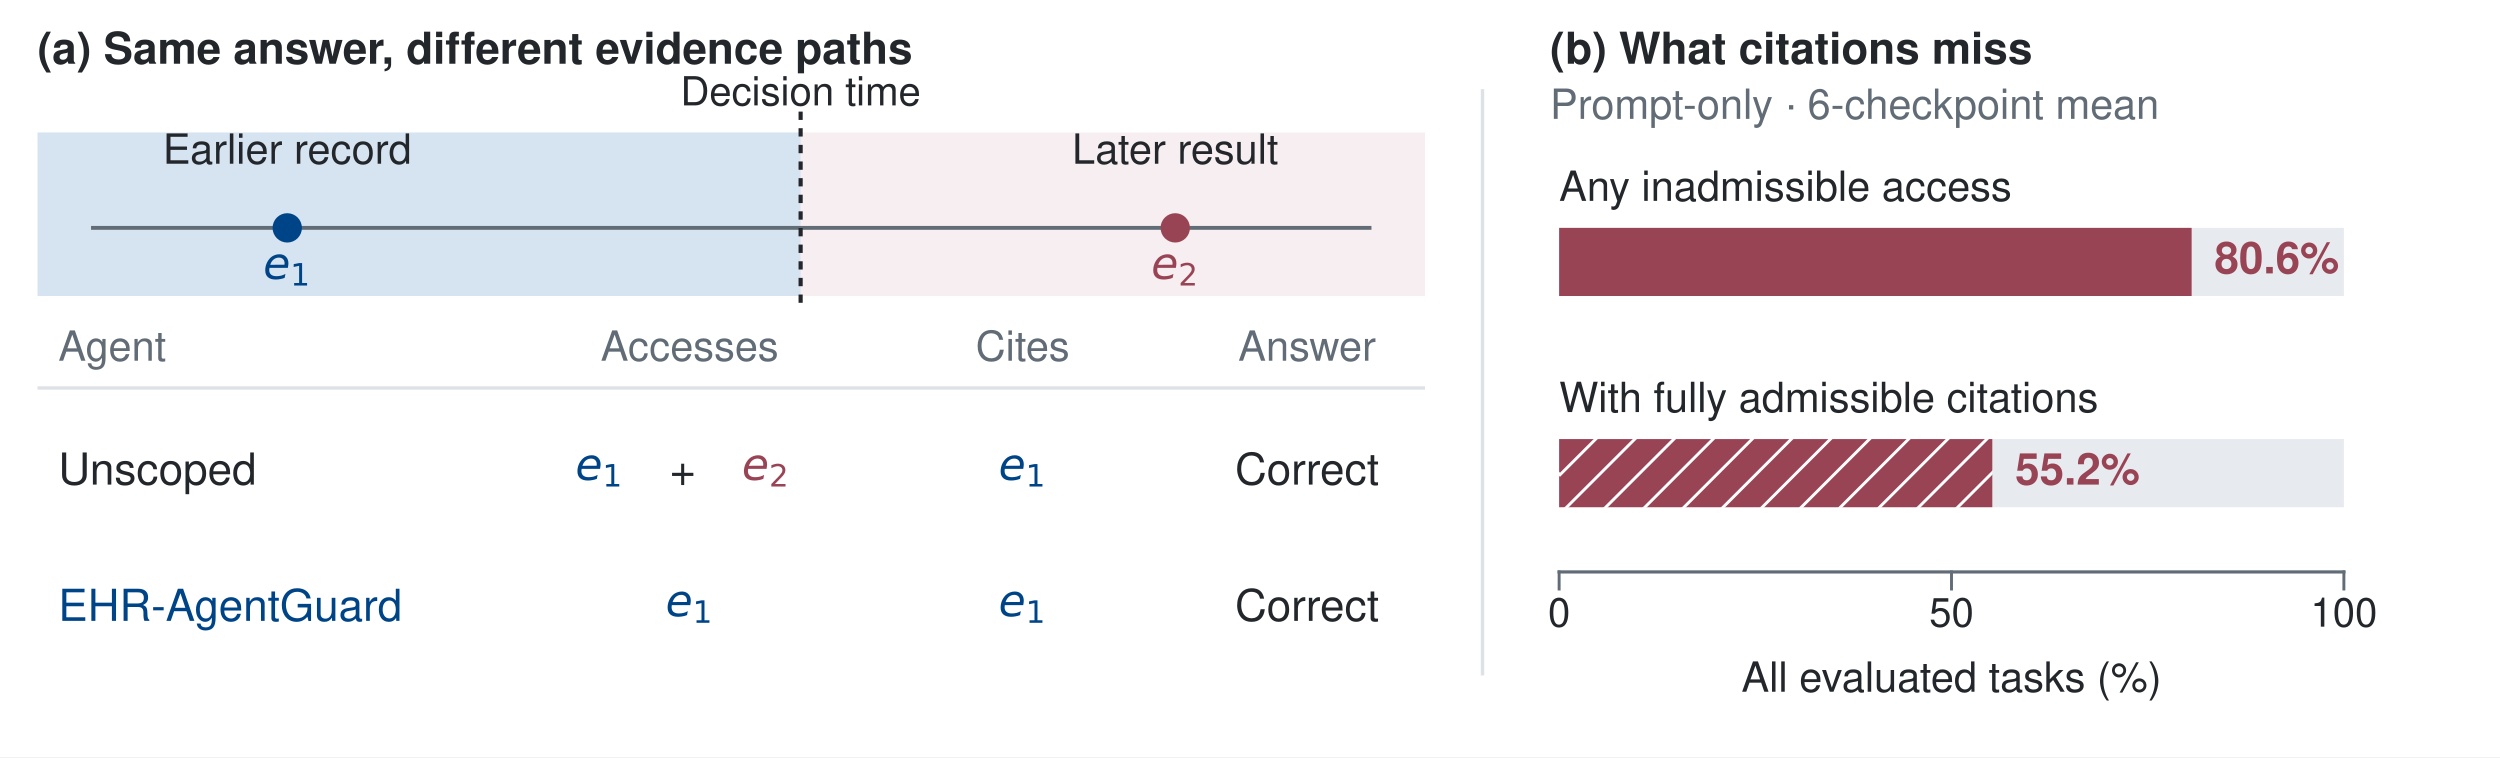
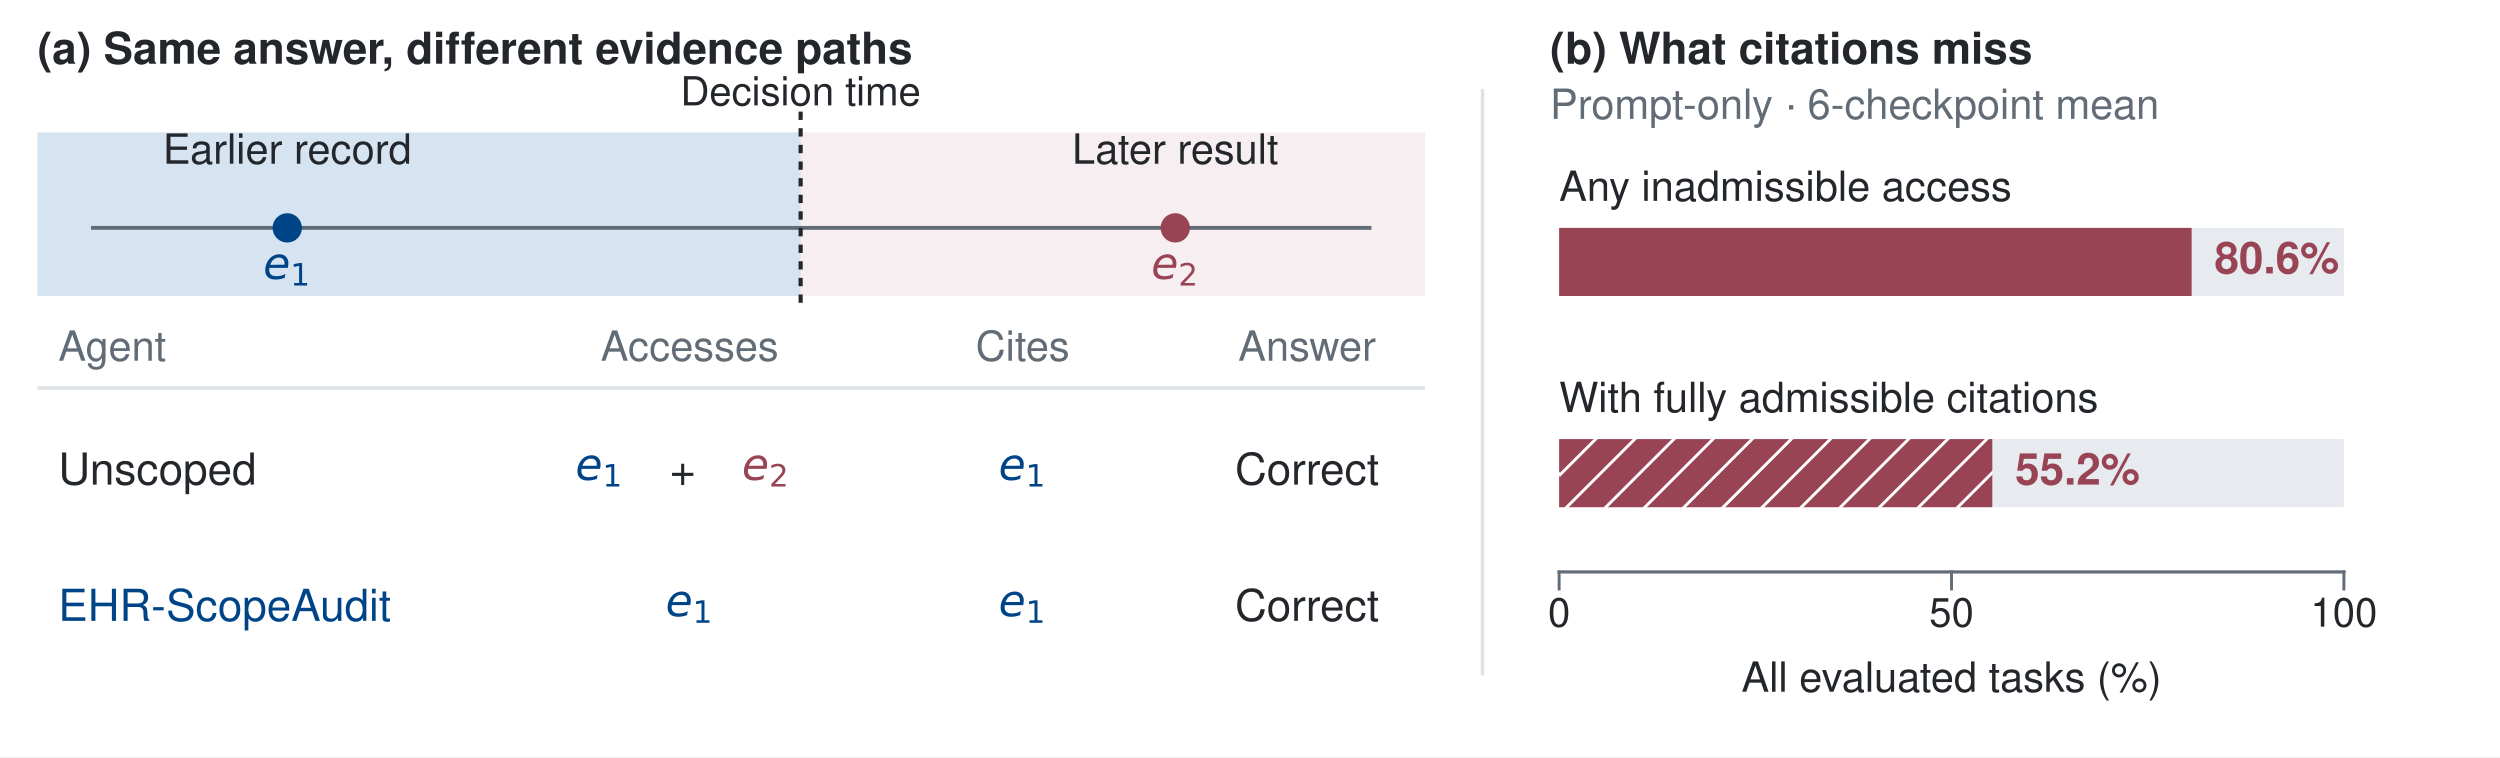
<svg xmlns="http://www.w3.org/2000/svg" xmlns:xlink="http://www.w3.org/1999/xlink" width="511.2pt" height="154.8pt" viewBox="0 0 511.2 154.8" version="1.1">
  <defs>
    <style type="text/css">*{stroke-linejoin: round; stroke-linecap: butt}</style>
  </defs>
  <g id="figure_1">
    <g id="patch_1">
      <path d="M 0 154.8  L 511.2 154.8  L 511.2 0  L 0 0  z " style="fill: #ffffff" />
    </g>
    <g id="axes_1">
      <g id="patch_2">
-         <path d="M 7.668 60.527  L 163.712 60.527  L 163.712 27.09  L 7.668 27.09  z " clip-path="url(#p30f58c9ed0)" style="fill: #d6e3f1" />
+         <path d="M 7.668 60.527  L 163.712 60.527  L 163.712 27.09  L 7.668 27.09  z " clip-path="url(#p67cf5087e6)" style="fill: #d6e3f1" />
      </g>
      <g id="patch_3">
-         <path d="M 163.712 60.527  L 291.384 60.527  L 291.384 27.09  L 163.712 27.09  z " clip-path="url(#p30f58c9ed0)" style="fill: #994455; opacity: 0.09" />
+         <path d="M 163.712 60.527  L 291.384 60.527  L 291.384 27.09  L 163.712 27.09  z " clip-path="url(#p67cf5087e6)" style="fill: #994455; opacity: 0.09" />
      </g>
      <g id="line2d_1">
-         <path d="M 19.017 46.595  L 280.035 46.595  " clip-path="url(#p30f58c9ed0)" style="fill: none; stroke: #626c76; stroke-width: 0.8; stroke-linecap: square" />
+         <path d="M 19.017 46.595  L 280.035 46.595  " clip-path="url(#p67cf5087e6)" style="fill: none; stroke: #626c76; stroke-width: 0.8; stroke-linecap: square" />
      </g>
      <g id="line2d_2">
-         <path d="M 163.712 61.92  L 163.712 21.517  " clip-path="url(#p30f58c9ed0)" style="fill: none; stroke-dasharray: 1.7,1.7; stroke-dashoffset: 0; stroke: #23272b; stroke-width: 0.85" />
+         <path d="M 163.712 61.92  L 163.712 21.517  " clip-path="url(#p67cf5087e6)" style="fill: none; stroke-dasharray: 1.7,1.7; stroke-dashoffset: 0; stroke: #23272b; stroke-width: 0.85" />
      </g>
      <g id="line2d_3">
-         <path d="M 7.668 79.335  L 291.384 79.335  " clip-path="url(#p30f58c9ed0)" style="fill: none; stroke: #dee2e6; stroke-width: 0.7; stroke-linecap: square" />
+         <path d="M 7.668 79.335  L 291.384 79.335  " clip-path="url(#p67cf5087e6)" style="fill: none; stroke: #dee2e6; stroke-width: 0.7; stroke-linecap: square" />
      </g>
      <g id="text_1">
        <text style="font-weight: 700; font-size: 9px; font-family: 'Helvetica', 'Arial', 'DejaVu Sans', sans-serif; text-anchor: start; fill: #23272b" x="7.668" y="13.031" transform="rotate(-0 7.668 13.03059)">(a) Same answer, different evidence paths</text>
      </g>
      <g id="PathCollection_1">
        <defs>
-           <path id="C0_0_669564d77c" d="M 0 2.5  C 0.663 2.5 1.299 2.237 1.768 1.768  C 2.237 1.299 2.5 0.663 2.5 -0  C 2.5 -0.663 2.237 -1.299 1.768 -1.768  C 1.299 -2.237 0.663 -2.5 0 -2.5  C -0.663 -2.5 -1.299 -2.237 -1.768 -1.768  C -2.237 -1.299 -2.5 -0.663 -2.5 0  C -2.5 0.663 -2.237 1.299 -1.768 1.768  C -1.299 2.237 -0.663 2.5 0 2.5  z " />
+           <path id="C0_0_d46ff38848" d="M 0 2.5  C 0.663 2.5 1.299 2.237 1.768 1.768  C 2.237 1.299 2.5 0.663 2.5 -0  C 2.5 -0.663 2.237 -1.299 1.768 -1.768  C 1.299 -2.237 0.663 -2.5 0 -2.5  C -0.663 -2.5 -1.299 -2.237 -1.768 -1.768  C -2.237 -1.299 -2.5 -0.663 -2.5 0  C -2.5 0.663 -2.237 1.299 -1.768 1.768  C -1.299 2.237 -0.663 2.5 0 2.5  z " />
        </defs>
-         <g clip-path="url(#p30f58c9ed0)">
-           <use xlink:href="#C0_0_669564d77c" x="58.737" y="46.595" style="fill: #004488; stroke: #004488" />
-         </g>
-         <g clip-path="url(#p30f58c9ed0)">
-           <use xlink:href="#C0_0_669564d77c" x="240.315" y="46.595" style="fill: #994455; stroke: #994455" />
+         <g clip-path="url(#p67cf5087e6)">
+           <use xlink:href="#C0_0_d46ff38848" x="58.737" y="46.595" style="fill: #004488; stroke: #004488" />
+         </g>
+         <g clip-path="url(#p67cf5087e6)">
+           <use xlink:href="#C0_0_d46ff38848" x="240.315" y="46.595" style="fill: #994455; stroke: #994455" />
        </g>
      </g>
      <g id="text_2">
        <text style="font-size: 8.5px; font-family: 'Helvetica', 'Arial', 'DejaVu Sans', sans-serif; text-anchor: middle; fill: #23272b" x="58.737" y="33.478" transform="rotate(-0 58.73688 33.47794)">Earlier record</text>
      </g>
      <g id="text_3">
        <text style="font-size: 8.5px; font-family: 'Helvetica', 'Arial', 'DejaVu Sans', sans-serif; text-anchor: middle; fill: #23272b" x="240.315" y="33.478" transform="rotate(-0 240.3151 33.47794)">Later result</text>
      </g>
      <g id="text_4">
        <g style="fill: #004488" transform="translate(53.83188 57.98849)">
          <text>
            <tspan x="0" y="-0.953" style="font-style: oblique; font-size: 9px; font-family: 'DejaVu Sans'; fill: #004488">e</tspan>
            <tspan x="5.537" y="0.397" style="font-size: 6.3px; font-family: 'DejaVu Sans'; fill: #004488">1</tspan>
          </text>
        </g>
      </g>
      <g id="text_5">
        <g style="fill: #994455" transform="translate(235.4101 57.98849)">
          <text>
            <tspan x="0" y="-0.953" style="font-style: oblique; font-size: 9px; font-family: 'DejaVu Sans'; fill: #994455">e</tspan>
            <tspan x="5.537" y="0.397" style="font-size: 6.3px; font-family: 'DejaVu Sans'; fill: #994455">2</tspan>
          </text>
        </g>
      </g>
      <g id="text_6">
        <text style="font-size: 8.2px; font-family: 'Helvetica', 'Arial', 'DejaVu Sans', sans-serif; text-anchor: middle; fill: #23272b" x="163.712" y="21.558" transform="rotate(-0 163.7118 21.5578)">Decision time</text>
      </g>
      <g id="text_7">
        <text style="font-size: 8.5px; font-family: 'Helvetica', 'Arial', 'DejaVu Sans', sans-serif; text-anchor: start; fill: #626c76" x="11.924" y="73.762" transform="rotate(-0 11.92374 73.7622)">Agent</text>
      </g>
      <g id="text_8">
        <text style="font-size: 8.5px; font-family: 'Helvetica', 'Arial', 'DejaVu Sans', sans-serif; text-anchor: middle; fill: #626c76" x="141.015" y="73.762" transform="rotate(-0 141.0145 73.7622)">Accesses</text>
      </g>
      <g id="text_9">
        <text style="font-size: 8.5px; font-family: 'Helvetica', 'Arial', 'DejaVu Sans', sans-serif; text-anchor: middle; fill: #626c76" x="209.106" y="73.762" transform="rotate(-0 209.1064 73.7622)">Cites</text>
      </g>
      <g id="text_10">
        <text style="font-size: 8.5px; font-family: 'Helvetica', 'Arial', 'DejaVu Sans', sans-serif; text-anchor: middle; fill: #626c76" x="267.268" y="73.762" transform="rotate(-0 267.2681 73.7622)">Answer</text>
      </g>
      <g id="text_11">
        <text style="font-size: 9px; font-family: 'Helvetica', 'Arial', 'DejaVu Sans', sans-serif; text-anchor: start; fill: #23272b" x="11.924" y="99.088" transform="rotate(-0 11.92374 99.08824)">Unscoped</text>
      </g>
      <g id="text_12">
        <g style="fill: #004488" transform="translate(117.668 99.08789)">
          <text>
            <tspan x="0" y="-0.953" style="font-style: oblique; font-size: 9px; font-family: 'DejaVu Sans'; fill: #004488">e</tspan>
            <tspan x="5.537" y="0.397" style="font-size: 6.3px; font-family: 'DejaVu Sans'; fill: #004488">1</tspan>
          </text>
        </g>
      </g>
      <g id="text_13">
        <text style="font-size: 9px; font-family: 'Helvetica', 'Arial', 'DejaVu Sans', sans-serif; text-anchor: middle; fill: #23272b" x="139.596" y="99.088" transform="rotate(-0 139.5959 99.08789)">+</text>
      </g>
      <g id="text_14">
        <g style="fill: #994455" transform="translate(151.7139 99.08789)">
          <text>
            <tspan x="0" y="-0.953" style="font-style: oblique; font-size: 9px; font-family: 'DejaVu Sans'; fill: #994455">e</tspan>
            <tspan x="5.537" y="0.397" style="font-size: 6.3px; font-family: 'DejaVu Sans'; fill: #994455">2</tspan>
          </text>
        </g>
      </g>
      <g id="text_15">
-         <text style="font-size: 9px; font-family: 'Helvetica', 'Arial', 'DejaVu Sans', sans-serif; text-anchor: start; fill: #004488" x="11.924" y="126.952" transform="rotate(-0 11.92374 126.9522)">EHR-AgentGuard</text>
+         <text style="font-size: 9px; font-family: 'Helvetica', 'Arial', 'DejaVu Sans', sans-serif; text-anchor: start; fill: #004488" x="11.924" y="126.952" transform="rotate(-0 11.92374 126.9522)">EHR-ScopeAudit</text>
      </g>
      <g id="text_16">
        <g style="fill: #004488" transform="translate(136.1095 126.9519)">
          <text>
            <tspan x="0" y="-0.953" style="font-style: oblique; font-size: 9px; font-family: 'DejaVu Sans'; fill: #004488">e</tspan>
            <tspan x="5.537" y="0.397" style="font-size: 6.3px; font-family: 'DejaVu Sans'; fill: #004488">1</tspan>
          </text>
        </g>
      </g>
      <g id="text_17">
        <g style="fill: #004488" transform="translate(204.2014 99.08789)">
          <text>
            <tspan x="0" y="-0.953" style="font-style: oblique; font-size: 9px; font-family: 'DejaVu Sans'; fill: #004488">e</tspan>
            <tspan x="5.537" y="0.397" style="font-size: 6.3px; font-family: 'DejaVu Sans'; fill: #004488">1</tspan>
          </text>
        </g>
      </g>
      <g id="text_18">
        <text style="font-size: 9px; font-family: 'Helvetica', 'Arial', 'DejaVu Sans', sans-serif; text-anchor: middle; fill: #23272b" x="267.268" y="99.088" transform="rotate(-0 267.2681 99.08789)">Correct</text>
      </g>
      <g id="text_19">
        <g style="fill: #004488" transform="translate(204.2014 126.9519)">
          <text>
            <tspan x="0" y="-0.953" style="font-style: oblique; font-size: 9px; font-family: 'DejaVu Sans'; fill: #004488">e</tspan>
            <tspan x="5.537" y="0.397" style="font-size: 6.3px; font-family: 'DejaVu Sans'; fill: #004488">1</tspan>
          </text>
        </g>
      </g>
      <g id="text_20">
        <text style="font-size: 9px; font-family: 'Helvetica', 'Arial', 'DejaVu Sans', sans-serif; text-anchor: middle; fill: #23272b" x="267.268" y="126.952" transform="rotate(-0 267.2681 126.9519)">Correct</text>
      </g>
    </g>
    <g id="axes_2">
      <g id="patch_4">
-         <path d="M 318.81 60.527  L 479.276 60.527  L 479.276 46.595  L 318.81 46.595  z " clip-path="url(#pb697355d52)" style="fill: #e7eaee" />
+         <path d="M 318.81 60.527  L 479.276 60.527  L 479.276 46.595  L 318.81 46.595  z " clip-path="url(#p8a535f26e7)" style="fill: #e7eaee" />
      </g>
      <g id="patch_5">
-         <path d="M 318.81 60.527  L 448.145 60.527  L 448.145 46.595  L 318.81 46.595  z " clip-path="url(#pb697355d52)" style="fill: #994455" />
+         <path d="M 318.81 60.527  L 448.145 60.527  L 448.145 46.595  L 318.81 46.595  z " clip-path="url(#p8a535f26e7)" style="fill: #994455" />
      </g>
      <g id="patch_6">
-         <path d="M 318.81 103.716  L 479.276 103.716  L 479.276 89.784  L 318.81 89.784  z " clip-path="url(#pb697355d52)" style="fill: #e7eaee" />
+         <path d="M 318.81 103.716  L 479.276 103.716  L 479.276 89.784  L 318.81 89.784  z " clip-path="url(#p8a535f26e7)" style="fill: #e7eaee" />
      </g>
      <g id="patch_7">
-         <path d="M 318.81 103.716  L 407.387 103.716  L 407.387 89.784  L 318.81 89.784  z " clip-path="url(#pb697355d52)" style="fill: url(#hdbcf48988e)" />
+         <path d="M 318.81 103.716  L 407.387 103.716  L 407.387 89.784  L 318.81 89.784  z " clip-path="url(#p8a535f26e7)" style="fill: url(#ha21b470098)" />
      </g>
      <g id="line2d_4">
-         <path d="M 318.81 116.951  L 479.276 116.951  " clip-path="url(#pb697355d52)" style="fill: none; stroke: #626c76; stroke-width: 0.65; stroke-linecap: square" />
+         <path d="M 318.81 116.951  L 479.276 116.951  " clip-path="url(#p8a535f26e7)" style="fill: none; stroke: #626c76; stroke-width: 0.65; stroke-linecap: square" />
      </g>
      <g id="line2d_5">
-         <path d="M 318.81 116.951  L 318.81 120.434  " clip-path="url(#pb697355d52)" style="fill: none; stroke: #626c76; stroke-width: 0.6; stroke-linecap: square" />
+         <path d="M 318.81 116.951  L 318.81 120.434  " clip-path="url(#p8a535f26e7)" style="fill: none; stroke: #626c76; stroke-width: 0.6; stroke-linecap: square" />
      </g>
      <g id="line2d_6">
-         <path d="M 399.043 116.951  L 399.043 120.434  " clip-path="url(#pb697355d52)" style="fill: none; stroke: #626c76; stroke-width: 0.6; stroke-linecap: square" />
+         <path d="M 399.043 116.951  L 399.043 120.434  " clip-path="url(#p8a535f26e7)" style="fill: none; stroke: #626c76; stroke-width: 0.6; stroke-linecap: square" />
      </g>
      <g id="line2d_7">
-         <path d="M 479.276 116.951  L 479.276 120.434  " clip-path="url(#pb697355d52)" style="fill: none; stroke: #626c76; stroke-width: 0.6; stroke-linecap: square" />
+         <path d="M 479.276 116.951  L 479.276 120.434  " clip-path="url(#p8a535f26e7)" style="fill: none; stroke: #626c76; stroke-width: 0.6; stroke-linecap: square" />
      </g>
      <g id="text_21">
        <text style="font-weight: 700; font-size: 9px; font-family: 'Helvetica', 'Arial', 'DejaVu Sans', sans-serif; text-anchor: start; fill: #23272b" x="316.944" y="13.031" transform="rotate(-0 316.944 13.03059)">(b) What citations miss</text>
      </g>
      <g id="text_22">
        <text style="font-size: 8.5px; font-family: 'Helvetica', 'Arial', 'DejaVu Sans', sans-serif; text-anchor: start; fill: #626c76" x="316.944" y="24.304" transform="rotate(-0 316.944 24.3036)">Prompt-only · 6-checkpoint mean</text>
      </g>
      <g id="text_23">
        <text style="font-size: 8.5px; font-family: 'Helvetica', 'Arial', 'DejaVu Sans', sans-serif; text-anchor: start; fill: #23272b" x="318.81" y="41.07" transform="rotate(-0 318.8099 41.06981)">Any inadmissible access</text>
      </g>
      <g id="text_24">
        <text style="font-weight: 700; font-size: 9px; font-family: 'Helvetica', 'Arial', 'DejaVu Sans', sans-serif; text-anchor: start; fill: #994455" x="452.81" y="55.899" transform="rotate(-0 452.8099 55.89869)">80.6%</text>
      </g>
      <g id="text_25">
        <text style="font-size: 8.5px; font-family: 'Helvetica', 'Arial', 'DejaVu Sans', sans-serif; text-anchor: start; fill: #23272b" x="318.81" y="84.259" transform="rotate(-0 318.8099 84.25901)">With fully admissible citations</text>
      </g>
      <g id="text_26">
        <text style="font-weight: 700; font-size: 9px; font-family: 'Helvetica', 'Arial', 'DejaVu Sans', sans-serif; text-anchor: start; fill: #994455" x="412.052" y="99.088" transform="rotate(-0 412.0516 99.08789)">55.2%</text>
      </g>
      <g id="text_27">
        <text style="font-size: 8.2px; font-family: 'Helvetica', 'Arial', 'DejaVu Sans', sans-serif; text-anchor: middle; fill: #23272b" x="318.81" y="128.137" transform="rotate(-0 318.8099 128.1373)">0</text>
      </g>
      <g id="text_28">
        <text style="font-size: 8.2px; font-family: 'Helvetica', 'Arial', 'DejaVu Sans', sans-serif; text-anchor: middle; fill: #23272b" x="399.043" y="128.137" transform="rotate(-0 399.0427 128.1373)">50</text>
      </g>
      <g id="text_29">
        <text style="font-size: 8.2px; font-family: 'Helvetica', 'Arial', 'DejaVu Sans', sans-serif; text-anchor: middle; fill: #23272b" x="479.276" y="128.137" transform="rotate(-0 479.2756 128.1373)">100</text>
      </g>
      <g id="text_30">
        <text style="font-size: 8.5px; font-family: 'Helvetica', 'Arial', 'DejaVu Sans', sans-serif; text-anchor: middle; fill: #23272b" x="399.043" y="141.451" transform="rotate(-0 399.0427 141.4509)">All evaluated tasks (%)</text>
      </g>
    </g>
    <g id="line2d_8">
      <path d="M 303.142 137.772  L 303.142 18.576  " style="fill: none; stroke: #dee2e6; stroke-width: 0.7; stroke-linecap: square" />
    </g>
  </g>
  <defs>
-     <clipPath id="p30f58c9ed0">
+     <clipPath id="p67cf5087e6">
      <rect x="7.668" y="6.192" width="283.716" height="139.32" />
    </clipPath>
-     <clipPath id="pb697355d52">
+     <clipPath id="p8a535f26e7">
      <rect x="316.944" y="6.192" width="186.588" height="139.32" />
    </clipPath>
  </defs>
  <defs>
-     <pattern id="hdbcf48988e" patternUnits="userSpaceOnUse" x="0" y="0" width="72" height="72">
+     <pattern id="ha21b470098" patternUnits="userSpaceOnUse" x="0" y="0" width="72" height="72">
      <rect x="0" y="0" width="73" height="73" fill="#994455" />
      <path d="M -36 36  L 36 -36  M -32 40  L 40 -32  M -28 44  L 44 -28  M -24 48  L 48 -24  M -20 52  L 52 -20  M -16 56  L 56 -16  M -12 60  L 60 -12  M -8 64  L 64 -8  M -4 68  L 68 -4  M 0 72  L 72 0  M 4 76  L 76 4  M 8 80  L 80 8  M 12 84  L 84 12  M 16 88  L 88 16  M 20 92  L 92 20  M 24 96  L 96 24  M 28 100  L 100 28  M 32 104  L 104 32  M 36 108  L 108 36  " style="fill: #ffffff; stroke: #ffffff; stroke-width: 0.6; stroke-linecap: butt; stroke-linejoin: miter" />
    </pattern>
  </defs>
</svg>
